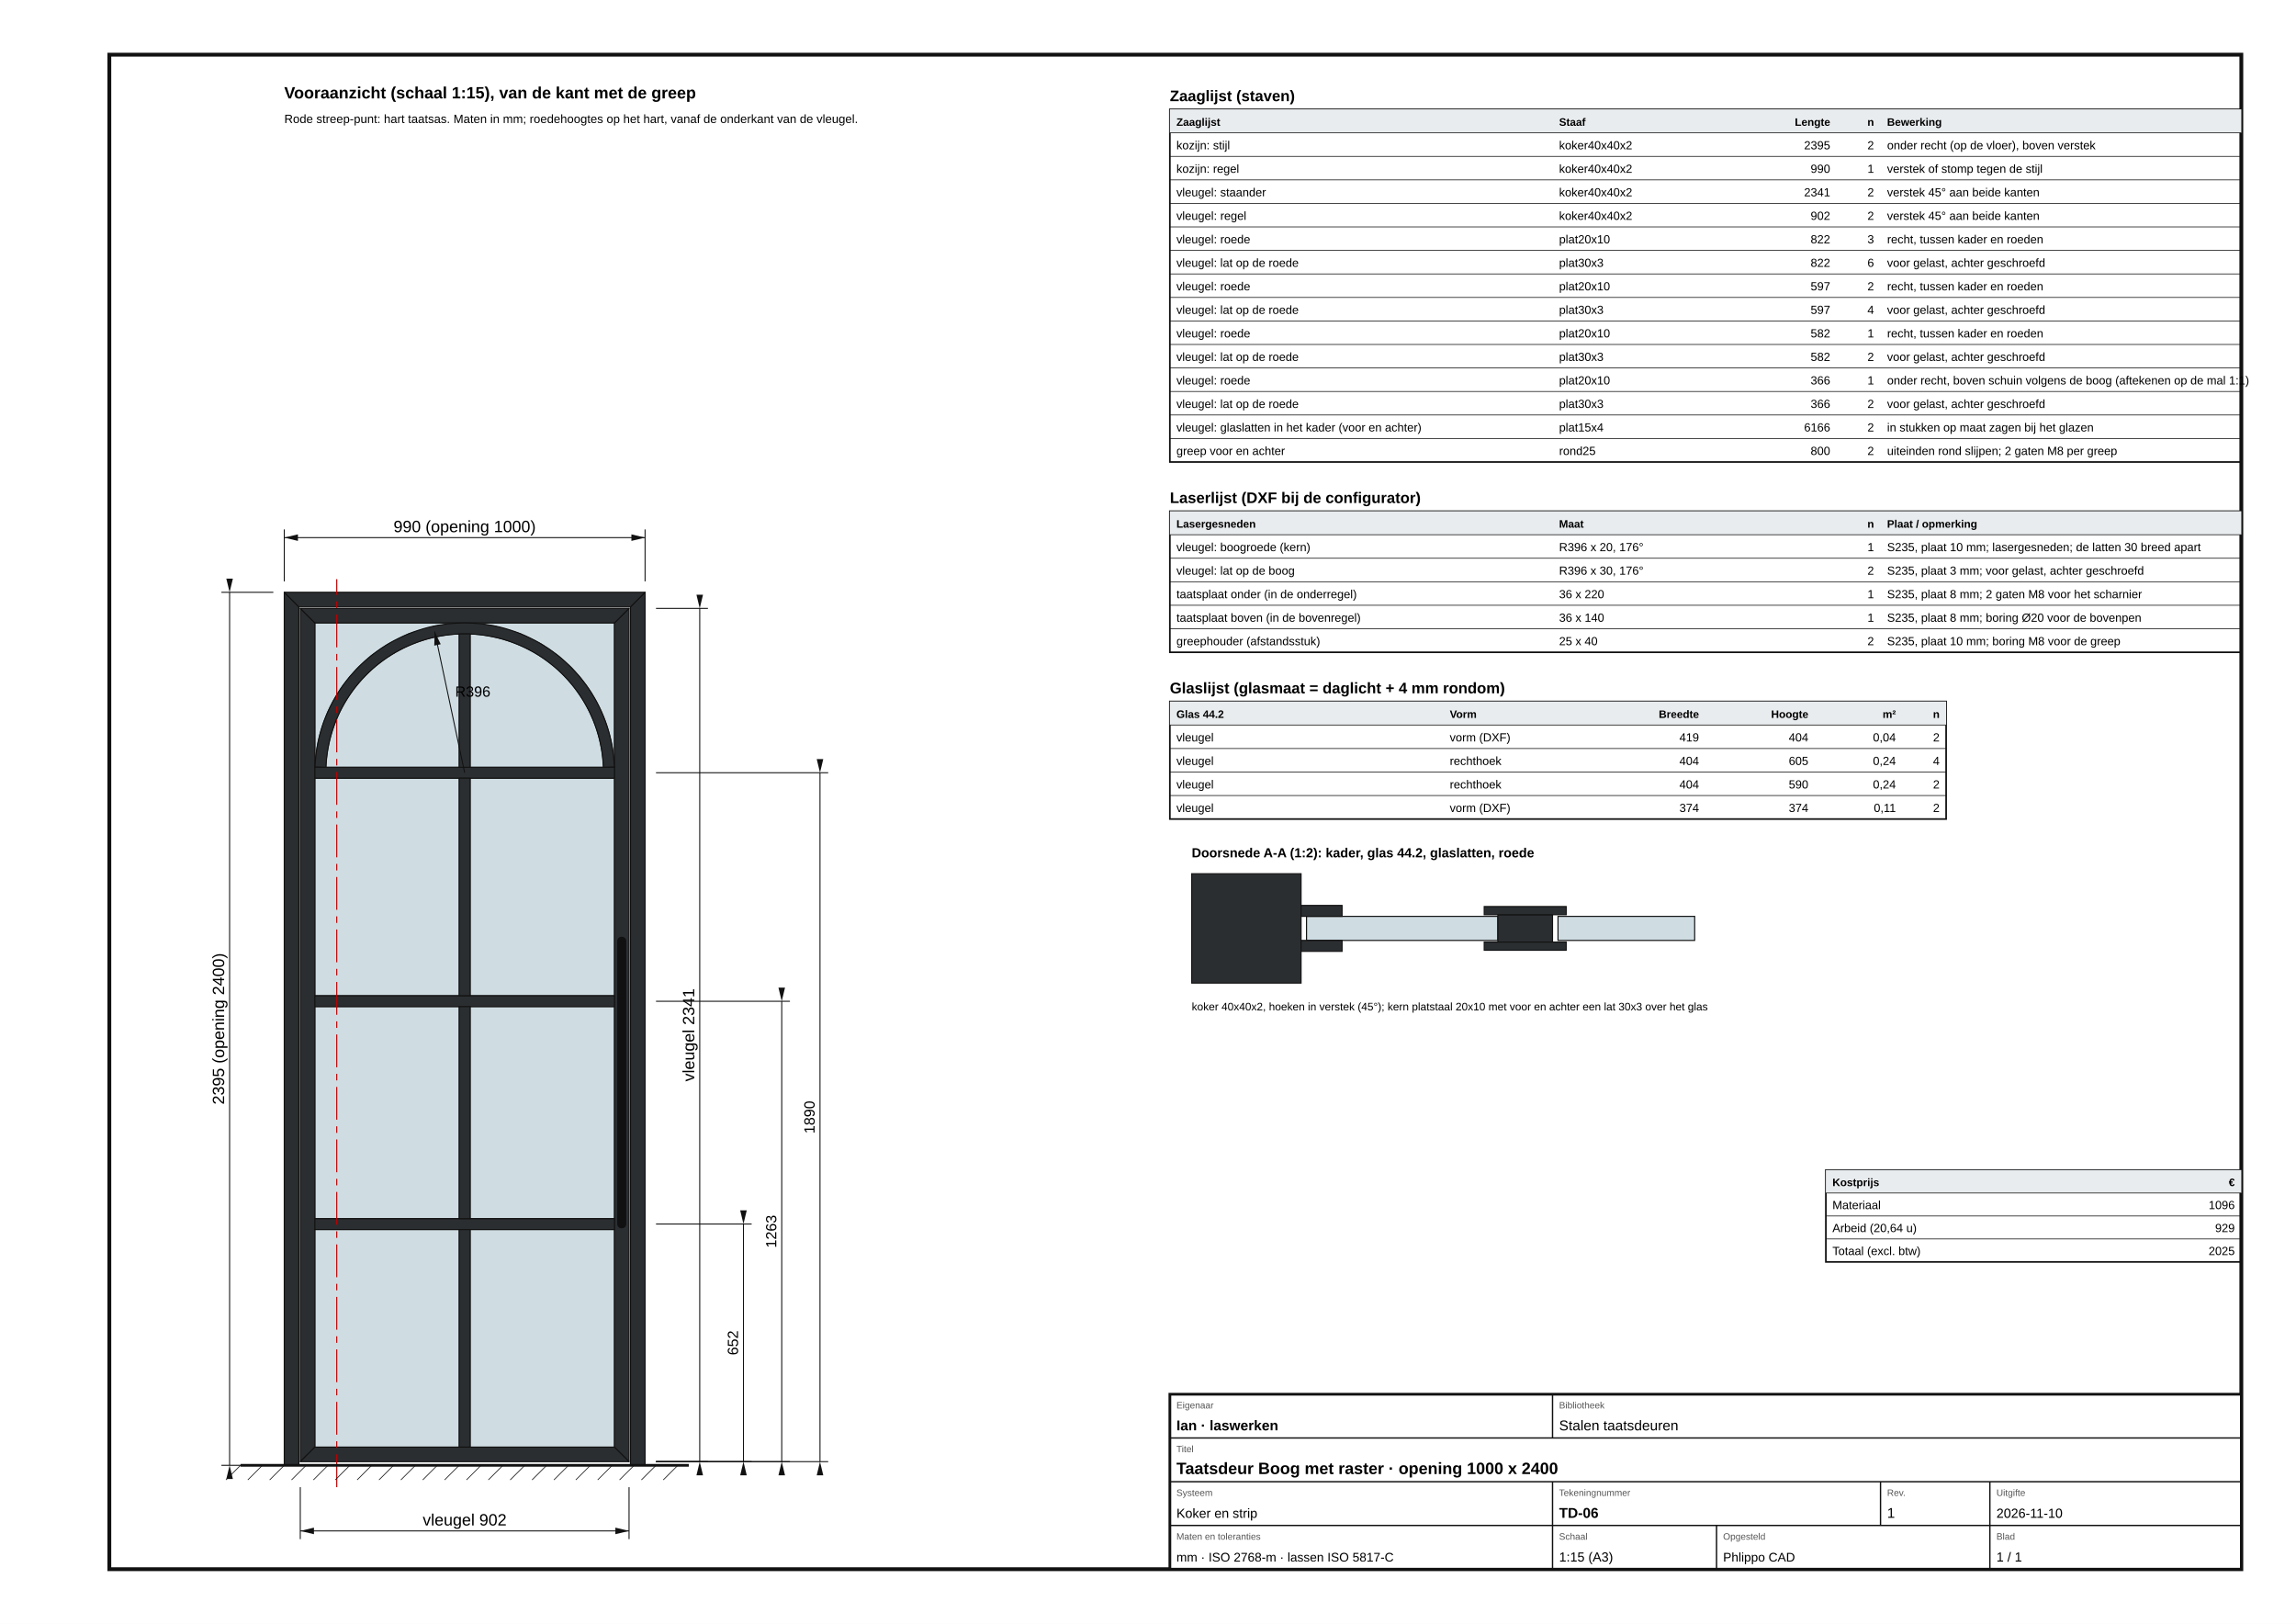
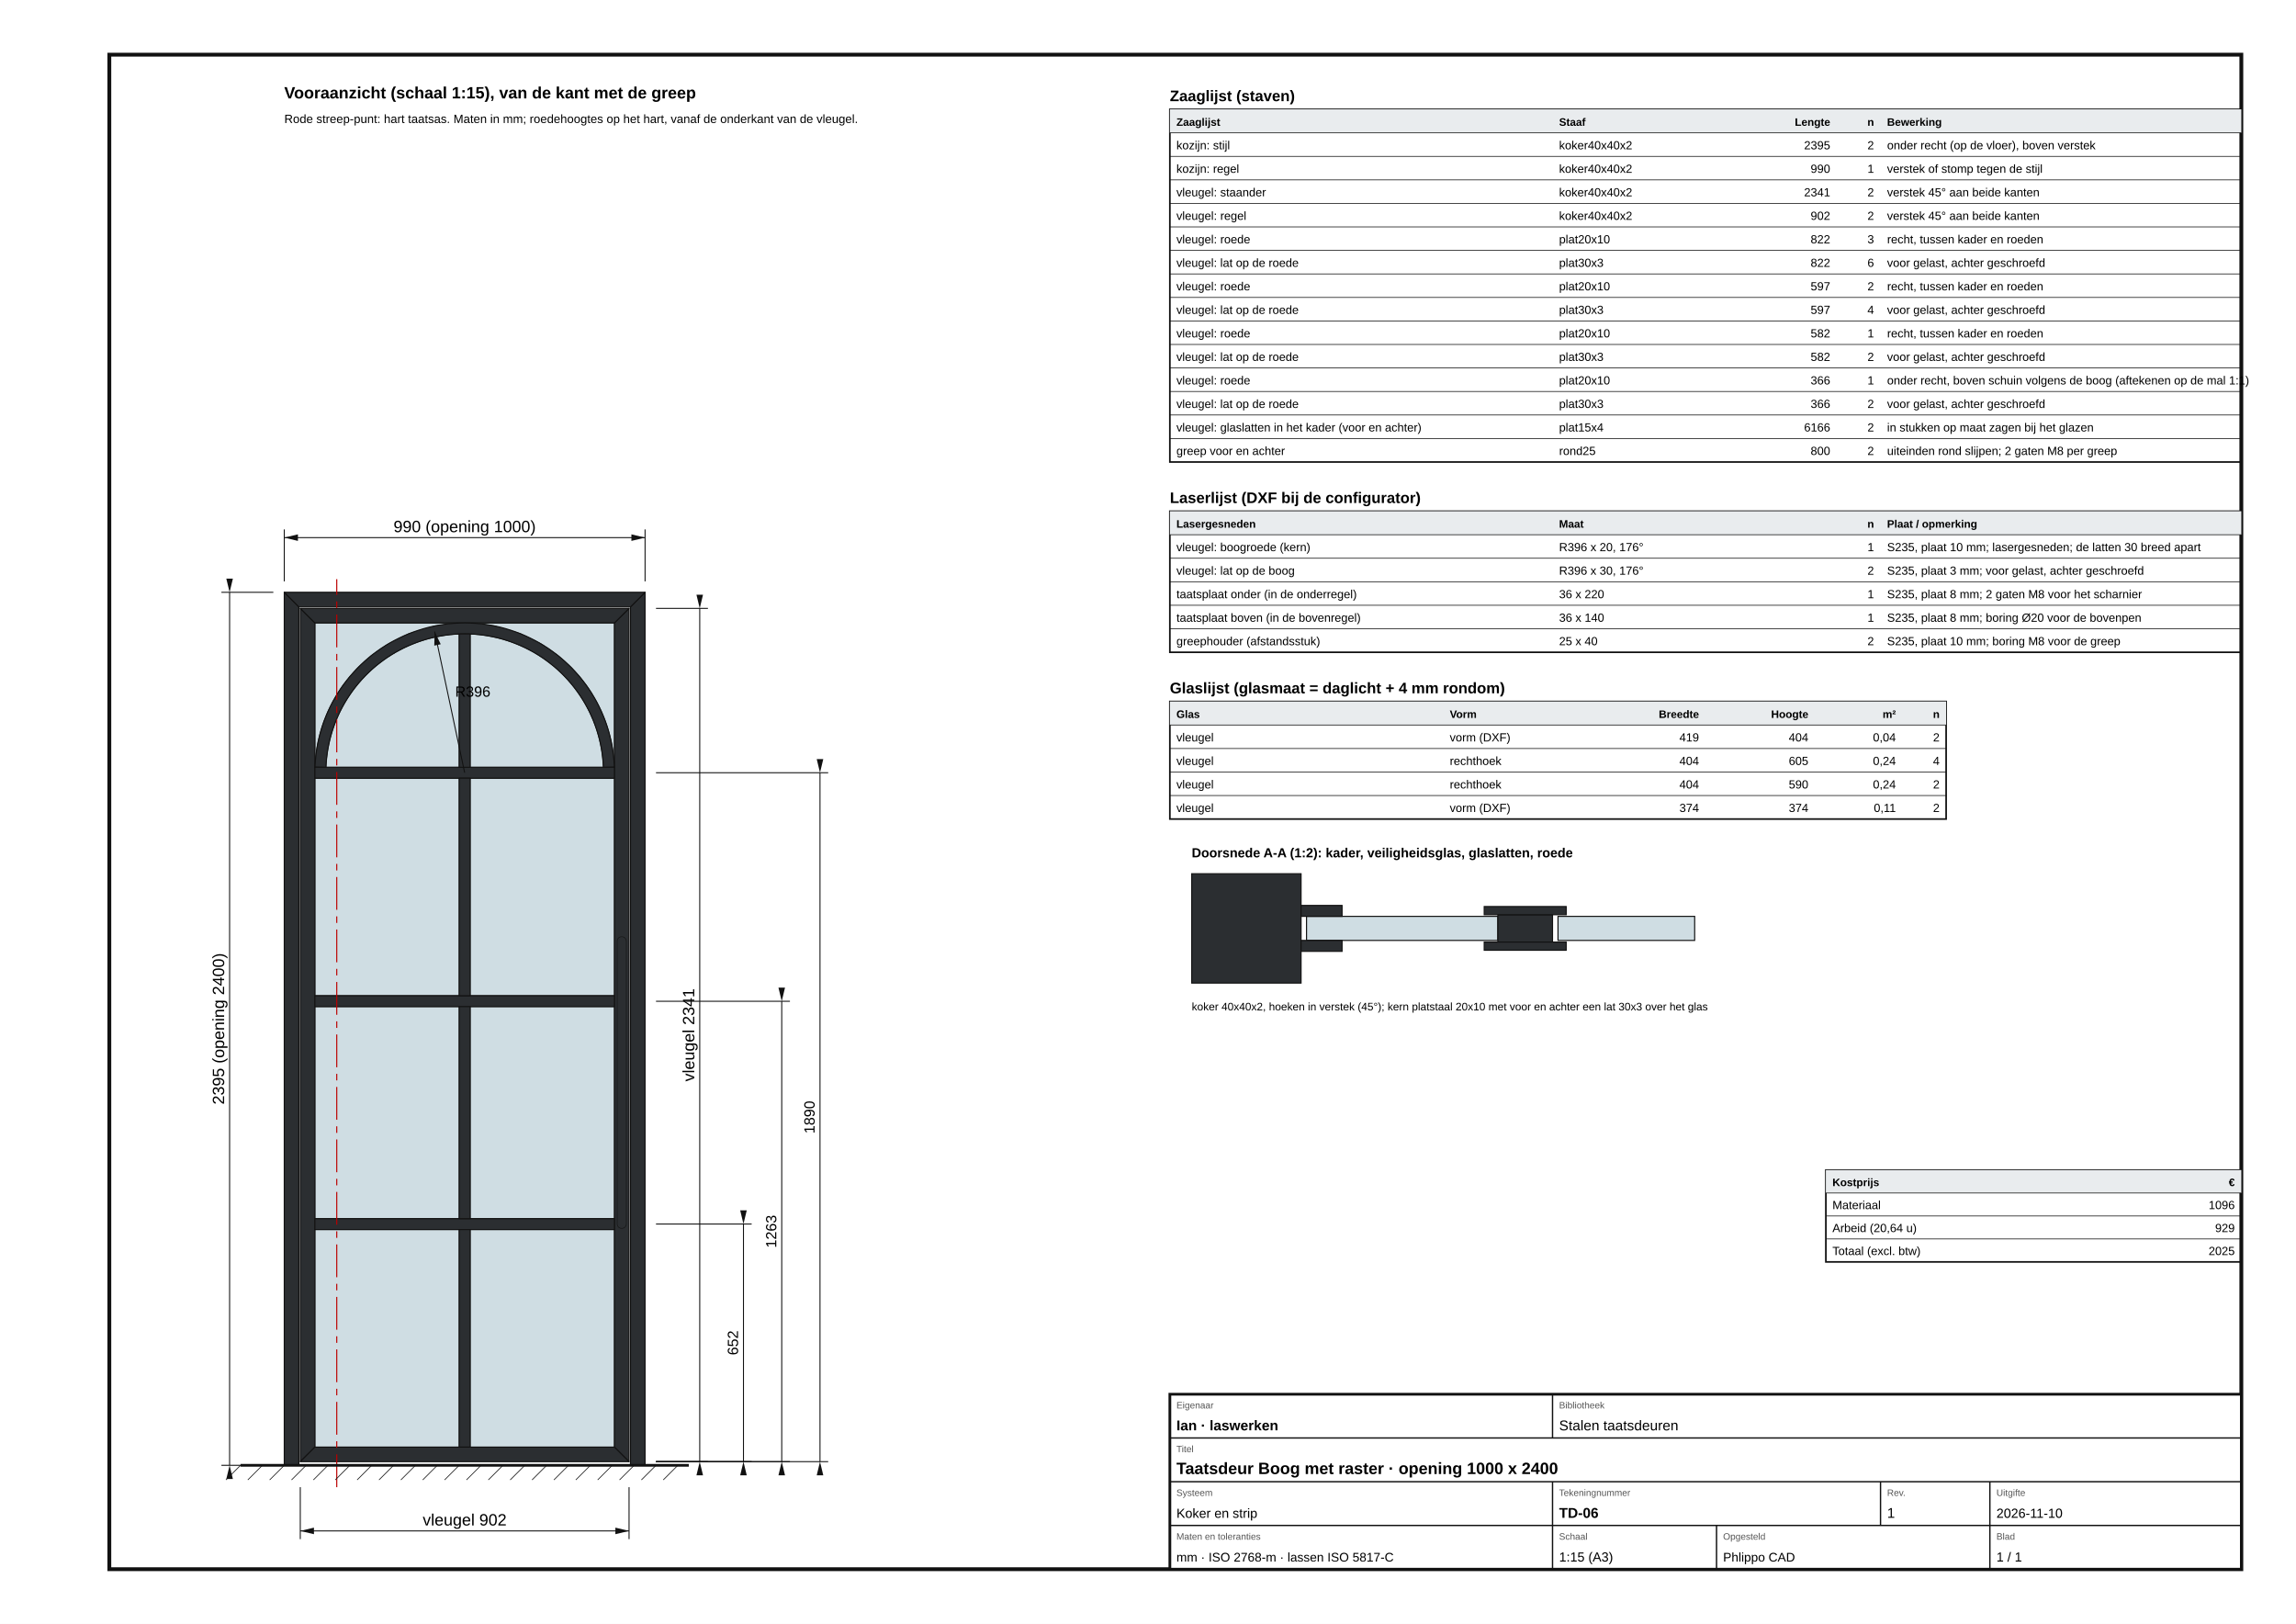
<svg xmlns="http://www.w3.org/2000/svg" viewBox="0 0 420 297" width="420mm" height="297mm" font-family="Arial, Helvetica, sans-serif">
  <rect width="420" height="297" fill="#fff" />
  <rect x="20" y="10" width="390" height="277" fill="none" stroke="#111" stroke-width="0.7" />
  <polygon points="57.6,140.33 57.62,140.33 57.89,137.35 57.91,137.23 57.93,137.1 57.95,136.97 57.97,136.83 58,136.68 58.03,136.52 58.06,136.34 58.09,136.16 58.13,135.96 58.18,135.74 58.23,135.51 58.28,135.26 58.35,134.99 58.42,134.69 58.5,134.36 58.6,134 58.71,133.6 58.85,133.16 59.01,132.67 59.2,132.12 59.43,131.5 59.71,130.79 60.06,130 60.49,129.08 61.05,128.03 61.76,126.81 62.7,125.41 63.95,123.79 65.63,121.96 67.88,119.94 70.9,117.84 74.82,115.89 79.63,114.47 85,113.93 57.6,113.93" fill="#cfdde3" stroke="#111" stroke-width="0.15" stroke-linejoin="round" />
  <polygon points="85,113.93 90.37,114.47 95.18,115.89 99.1,117.84 102.12,119.94 104.37,121.96 106.05,123.79 107.3,125.41 108.24,126.81 108.95,128.03 109.51,129.08 109.94,130 110.29,130.79 110.57,131.5 110.8,132.12 110.99,132.67 111.15,133.16 111.29,133.6 111.4,134 111.5,134.36 111.58,134.69 111.65,134.99 111.72,135.26 111.77,135.51 111.82,135.74 111.87,135.96 111.91,136.16 111.94,136.34 111.97,136.52 112,136.68 112.03,136.83 112.05,136.97 112.07,137.1 112.09,137.23 112.11,137.35 112.38,140.33 112.4,140.33 112.4,113.93" fill="#cfdde3" stroke="#111" stroke-width="0.15" stroke-linejoin="round" />
  <polygon points="57.6,264.67 84,264.67 84,224.89 57.6,224.89" fill="#cfdde3" stroke="#111" stroke-width="0.15" stroke-linejoin="round" />
  <polygon points="86,264.67 112.4,264.67 112.4,224.89 86,224.89" fill="#cfdde3" stroke="#111" stroke-width="0.15" stroke-linejoin="round" />
  <polygon points="57.6,222.89 84,222.89 84,184.11 57.6,184.11" fill="#cfdde3" stroke="#111" stroke-width="0.15" stroke-linejoin="round" />
  <polygon points="86,222.89 112.4,222.89 112.4,184.11 86,184.11" fill="#cfdde3" stroke="#111" stroke-width="0.15" stroke-linejoin="round" />
  <polygon points="57.6,182.11 84,182.11 84,142.33 57.6,142.33" fill="#cfdde3" stroke="#111" stroke-width="0.15" stroke-linejoin="round" />
  <polygon points="86,182.11 112.4,182.11 112.4,142.33 86,142.33" fill="#cfdde3" stroke="#111" stroke-width="0.15" stroke-linejoin="round" />
  <polygon points="84,140.33 84,115.96 83.67,115.97 83.01,116.01 82.34,116.07 81.68,116.15 81.03,116.25 80.37,116.36 79.72,116.49 79.07,116.64 78.43,116.8 77.79,116.98 77.15,117.18 76.52,117.39 75.9,117.62 75.28,117.87 74.67,118.13 74.07,118.41 73.47,118.7 72.88,119.01 72.3,119.34 71.73,119.68 71.17,120.03 70.61,120.4 70.07,120.78 69.54,121.18 69.02,121.59 68.5,122.02 68,122.46 67.52,122.91 67.04,123.37 66.58,123.85 66.12,124.34 65.69,124.84 65.26,125.35 64.85,125.87 64.45,126.4 64.07,126.95 63.7,127.5 63.34,128.06 63,128.63 62.68,129.21 62.37,129.8 62.07,130.4 61.8,131 61.53,131.61 61.29,132.23 61.06,132.85 60.84,133.48 60.65,134.12 60.47,134.76 60.3,135.4 60.16,136.05 60.03,136.7 59.91,137.36 59.82,138.02 59.74,138.68 59.68,139.34 59.63,140 59.62,140.33" fill="#cfdde3" stroke="#111" stroke-width="0.15" stroke-linejoin="round" />
  <polygon points="86,140.33 110.38,140.33 110.37,140 110.32,139.34 110.26,138.68 110.18,138.02 110.09,137.36 109.97,136.7 109.84,136.05 109.7,135.4 109.53,134.76 109.35,134.12 109.16,133.48 108.94,132.85 108.71,132.23 108.47,131.61 108.2,131 107.93,130.4 107.63,129.8 107.32,129.21 107,128.63 106.66,128.06 106.3,127.5 105.93,126.95 105.55,126.4 105.15,125.87 104.74,125.35 104.31,124.84 103.88,124.34 103.42,123.85 102.96,123.37 102.48,122.91 102,122.46 101.5,122.02 100.98,121.59 100.46,121.18 99.93,120.78 99.39,120.4 98.83,120.03 98.27,119.68 97.7,119.34 97.12,119.01 96.53,118.7 95.93,118.41 95.33,118.13 94.72,117.87 94.1,117.62 93.48,117.39 92.85,117.18 92.21,116.98 91.57,116.8 90.93,116.64 90.28,116.49 89.63,116.36 88.97,116.25 88.32,116.15 87.66,116.07 86.99,116.01 86.33,115.97 86,115.96" fill="#cfdde3" stroke="#111" stroke-width="0.15" stroke-linejoin="round" />
  <polygon points="52,268 52,108.33 54.67,111 54.67,268" fill="#2b2e31" stroke="#111" stroke-width="0.2" stroke-linejoin="round" />
  <polygon points="115.33,268 115.33,111 118,108.33 118,268" fill="#2b2e31" stroke="#111" stroke-width="0.2" stroke-linejoin="round" />
  <polygon points="52,108.33 118,108.33 115.33,111 54.67,111" fill="#2b2e31" stroke="#111" stroke-width="0.2" stroke-linejoin="round" />
  <polygon points="54.93,267.33 54.93,111.27 57.6,113.93 57.6,264.67" fill="#2b2e31" stroke="#111" stroke-width="0.2" stroke-linejoin="round" />
  <polygon points="112.4,264.67 112.4,113.93 115.07,111.27 115.07,267.33" fill="#2b2e31" stroke="#111" stroke-width="0.2" stroke-linejoin="round" />
  <polygon points="57.6,264.67 112.4,264.67 115.07,267.33 54.93,267.33" fill="#2b2e31" stroke="#111" stroke-width="0.2" stroke-linejoin="round" />
  <polygon points="54.93,111.27 115.07,111.27 112.4,113.93 57.6,113.93" fill="#2b2e31" stroke="#111" stroke-width="0.2" stroke-linejoin="round" />
  <polygon points="112.38,140.3 112.33,139.34 112.24,138.39 112.12,137.44 111.97,136.5 111.79,135.57 111.57,134.64 111.32,133.71 111.04,132.8 110.73,131.9 110.38,131.01 110.01,130.13 109.6,129.27 109.17,128.42 108.7,127.59 108.21,126.77 107.69,125.97 107.14,125.19 106.56,124.43 105.96,123.69 105.33,122.97 104.68,122.27 104,121.6 103.31,120.95 102.58,120.32 101.84,119.72 101.08,119.15 100.3,118.6 99.49,118.08 98.68,117.59 97.84,117.13 96.99,116.7 96.12,116.29 95.25,115.92 94.35,115.58 93.45,115.27 92.54,114.99 91.62,114.74 90.69,114.53 89.75,114.35 88.81,114.2 87.86,114.08 86.91,114 85.95,113.95 85,113.93 84.05,113.95 83.09,114 82.14,114.08 81.19,114.2 80.25,114.35 79.31,114.53 78.38,114.74 77.46,114.99 76.55,115.27 75.65,115.58 74.75,115.92 73.88,116.29 73.01,116.7 72.16,117.13 71.32,117.59 70.51,118.08 69.7,118.6 68.92,119.15 68.16,119.72 67.42,120.32 66.69,120.95 66,121.6 65.32,122.27 64.67,122.97 64.04,123.69 63.44,124.43 62.86,125.19 62.31,125.97 61.79,126.77 61.3,127.59 60.83,128.42 60.4,129.27 59.99,130.13 59.62,131.01 59.27,131.9 58.96,132.8 58.68,133.71 58.43,134.64 58.21,135.57 58.03,136.5 57.88,137.44 57.76,138.39 57.67,139.34 57.62,140.3 59.62,140.37 59.67,139.49 59.75,138.61 59.86,137.73 60,136.85 60.17,135.99 60.37,135.13 60.6,134.27 60.86,133.43 61.15,132.59 61.47,131.76 61.82,130.95 62.19,130.15 62.6,129.36 63.03,128.59 63.49,127.83 63.97,127.09 64.48,126.37 65.01,125.66 65.57,124.97 66.15,124.31 66.76,123.66 67.38,123.04 68.03,122.43 68.7,121.85 69.39,121.3 70.1,120.77 70.82,120.26 71.56,119.78 72.32,119.32 73.1,118.9 73.89,118.49 74.69,118.12 75.5,117.78 76.33,117.46 77.17,117.17 78.01,116.91 78.87,116.68 79.73,116.49 80.6,116.32 81.47,116.18 82.35,116.07 83.23,115.99 84.12,115.95 85,115.93 85.88,115.95 86.77,115.99 87.65,116.07 88.53,116.18 89.4,116.32 90.27,116.49 91.13,116.68 91.99,116.91 92.83,117.17 93.67,117.46 94.5,117.78 95.31,118.12 96.11,118.49 96.9,118.9 97.68,119.32 98.44,119.78 99.18,120.26 99.9,120.77 100.61,121.3 101.3,121.85 101.97,122.43 102.62,123.04 103.24,123.66 103.85,124.31 104.43,124.97 104.99,125.66 105.52,126.37 106.03,127.09 106.51,127.83 106.97,128.59 107.4,129.36 107.81,130.15 108.18,130.95 108.53,131.76 108.85,132.59 109.14,133.43 109.4,134.27 109.63,135.13 109.83,135.99 110,136.85 110.14,137.73 110.25,138.61 110.33,139.49 110.38,140.37" fill="#2b2e31" stroke="#111" stroke-width="0.2" stroke-linejoin="round" />
  <polygon points="57.6,140.33 112.4,140.33 112.4,142.33 57.6,142.33" fill="#2b2e31" stroke="#111" stroke-width="0.2" stroke-linejoin="round" />
  <polygon points="57.6,222.89 112.4,222.89 112.4,224.89 57.6,224.89" fill="#2b2e31" stroke="#111" stroke-width="0.2" stroke-linejoin="round" />
  <polygon points="57.6,182.11 112.4,182.11 112.4,184.11 57.6,184.11" fill="#2b2e31" stroke="#111" stroke-width="0.2" stroke-linejoin="round" />
  <polygon points="84,264.67 84,224.89 86,224.89 86,264.67" fill="#2b2e31" stroke="#111" stroke-width="0.2" stroke-linejoin="round" />
  <polygon points="84,222.89 84,184.11 86,184.11 86,222.89" fill="#2b2e31" stroke="#111" stroke-width="0.2" stroke-linejoin="round" />
  <polygon points="84,182.11 84,142.33 86,142.33 86,182.11" fill="#2b2e31" stroke="#111" stroke-width="0.2" stroke-linejoin="round" />
  <polygon points="84,140.33 84,115.95 86,115.95 86,140.33" fill="#2b2e31" stroke="#111" stroke-width="0.2" stroke-linejoin="round" />
  <line x1="61.6" y1="272" x2="61.6" y2="105.93" stroke="#b00" stroke-width="0.2" stroke-dasharray="6 1.2 1.2 1.2" />
-   <rect x="112.9" y="171.33" width="1.67" height="53.33" rx="0.8" fill="#111" stroke="none" />
+   <rect x="112.9" y="171.33" width="1.67" height="53.33" rx="0.8" fill="#2b2e31" stroke="#111" stroke-width="0.1" />
  <line x1="44" y1="268" x2="126" y2="268" stroke="#111" stroke-width="0.5" />
  <line x1="44" y1="268" x2="41.33" y2="270.67" stroke="#111" stroke-width="0.13" />
  <line x1="48" y1="268" x2="45.33" y2="270.67" stroke="#111" stroke-width="0.13" />
  <line x1="52" y1="268" x2="49.33" y2="270.67" stroke="#111" stroke-width="0.13" />
  <line x1="56" y1="268" x2="53.33" y2="270.67" stroke="#111" stroke-width="0.13" />
  <line x1="60" y1="268" x2="57.33" y2="270.67" stroke="#111" stroke-width="0.13" />
  <line x1="64" y1="268" x2="61.33" y2="270.67" stroke="#111" stroke-width="0.13" />
  <line x1="68" y1="268" x2="65.33" y2="270.67" stroke="#111" stroke-width="0.13" />
  <line x1="72" y1="268" x2="69.33" y2="270.67" stroke="#111" stroke-width="0.13" />
  <line x1="76" y1="268" x2="73.33" y2="270.67" stroke="#111" stroke-width="0.13" />
  <line x1="80" y1="268" x2="77.33" y2="270.67" stroke="#111" stroke-width="0.13" />
  <line x1="84" y1="268" x2="81.33" y2="270.67" stroke="#111" stroke-width="0.13" />
  <line x1="88" y1="268" x2="85.33" y2="270.67" stroke="#111" stroke-width="0.13" />
  <line x1="92" y1="268" x2="89.33" y2="270.67" stroke="#111" stroke-width="0.13" />
  <line x1="96" y1="268" x2="93.33" y2="270.67" stroke="#111" stroke-width="0.13" />
  <line x1="100" y1="268" x2="97.33" y2="270.67" stroke="#111" stroke-width="0.13" />
  <line x1="104" y1="268" x2="101.33" y2="270.67" stroke="#111" stroke-width="0.13" />
  <line x1="108" y1="268" x2="105.33" y2="270.67" stroke="#111" stroke-width="0.13" />
  <line x1="112" y1="268" x2="109.33" y2="270.67" stroke="#111" stroke-width="0.13" />
  <line x1="116" y1="268" x2="113.33" y2="270.67" stroke="#111" stroke-width="0.13" />
  <line x1="120" y1="268" x2="117.33" y2="270.67" stroke="#111" stroke-width="0.13" />
  <line x1="124" y1="268" x2="121.33" y2="270.67" stroke="#111" stroke-width="0.13" />
  <line x1="52" y1="106.33" x2="52" y2="96.83" stroke="#111" stroke-width="0.18" />
  <line x1="118" y1="106.33" x2="118" y2="96.83" stroke="#111" stroke-width="0.18" />
  <line x1="52" y1="98.33" x2="118" y2="98.33" stroke="#111" stroke-width="0.18" />
  <polygon points="52,98.33 54.5,98.93 54.5,97.73" fill="#111" />
  <polygon points="118,98.33 115.5,97.73 115.5,98.93" fill="#111" />
  <text x="85" y="97.33" font-size="3" text-anchor="middle">990 (opening 1000)</text>
  <line x1="50" y1="268" x2="40.5" y2="268" stroke="#111" stroke-width="0.18" />
  <line x1="50" y1="108.33" x2="40.5" y2="108.33" stroke="#111" stroke-width="0.18" />
  <line x1="42" y1="268" x2="42" y2="108.33" stroke="#111" stroke-width="0.18" />
  <polygon points="42,268 41.4,270.5 42.6,270.5" fill="#111" />
  <polygon points="42,108.33 42.6,105.83 41.4,105.83" fill="#111" />
  <text x="41" y="188.17" font-size="3" text-anchor="middle" transform="rotate(-90 41 188.17)">2395 (opening 2400)</text>
  <line x1="54.93" y1="272" x2="54.93" y2="281.5" stroke="#111" stroke-width="0.18" />
  <line x1="115.07" y1="272" x2="115.07" y2="281.5" stroke="#111" stroke-width="0.18" />
  <line x1="54.93" y1="280" x2="115.07" y2="280" stroke="#111" stroke-width="0.18" />
  <polygon points="54.93,280 57.43,280.6 57.43,279.4" fill="#111" />
  <polygon points="115.07,280 112.57,279.4 112.57,280.6" fill="#111" />
  <text x="85" y="279" font-size="3" text-anchor="middle">vleugel 902</text>
  <line x1="120" y1="267.33" x2="129.5" y2="267.33" stroke="#111" stroke-width="0.18" />
  <line x1="120" y1="111.27" x2="129.5" y2="111.27" stroke="#111" stroke-width="0.18" />
  <line x1="128" y1="267.33" x2="128" y2="111.27" stroke="#111" stroke-width="0.18" />
  <polygon points="128,267.33 127.4,269.83 128.6,269.83" fill="#111" />
  <polygon points="128,111.27 128.6,108.77 127.4,108.77" fill="#111" />
  <text x="127" y="189.3" font-size="3" text-anchor="middle" transform="rotate(-90 127 189.3)">vleugel 2341</text>
  <line x1="120" y1="267.33" x2="137.5" y2="267.33" stroke="#111" stroke-width="0.18" />
  <line x1="120" y1="223.87" x2="137.5" y2="223.87" stroke="#111" stroke-width="0.18" />
  <line x1="136" y1="267.33" x2="136" y2="223.87" stroke="#111" stroke-width="0.18" />
  <polygon points="136,267.33 135.4,269.83 136.6,269.83" fill="#111" />
  <polygon points="136,223.87 136.6,221.37 135.4,221.37" fill="#111" />
  <text x="135" y="245.6" font-size="2.7" text-anchor="middle" transform="rotate(-90 135 245.6)">652</text>
  <line x1="120" y1="267.33" x2="144.5" y2="267.33" stroke="#111" stroke-width="0.18" />
  <line x1="120" y1="183.13" x2="144.5" y2="183.13" stroke="#111" stroke-width="0.18" />
  <line x1="143" y1="267.33" x2="143" y2="183.13" stroke="#111" stroke-width="0.18" />
  <polygon points="143,267.33 142.4,269.83 143.6,269.83" fill="#111" />
  <polygon points="143,183.13 143.6,180.63 142.4,180.63" fill="#111" />
  <text x="142" y="225.23" font-size="2.7" text-anchor="middle" transform="rotate(-90 142 225.23)">1263</text>
  <line x1="120" y1="267.33" x2="151.5" y2="267.33" stroke="#111" stroke-width="0.18" />
  <line x1="120" y1="141.33" x2="151.5" y2="141.33" stroke="#111" stroke-width="0.18" />
  <line x1="150" y1="267.33" x2="150" y2="141.33" stroke="#111" stroke-width="0.18" />
  <polygon points="150,267.33 149.4,269.83 150.6,269.83" fill="#111" />
  <polygon points="150,141.33 150.6,138.83 149.4,138.83" fill="#111" />
  <text x="149" y="204.33" font-size="2.7" text-anchor="middle" transform="rotate(-90 149 204.33)">1890</text>
  <line x1="85" y1="141.33" x2="79.51" y2="115.51" stroke="#111" stroke-width="0.18" />
  <polygon points="79.51,115.51 79.44,118.08 80.62,117.83" fill="#111" />
  <text x="83.26" y="127.42" font-size="2.7">R396</text>
  <text x="52" y="18" font-size="3" font-weight="700">Vooraanzicht (schaal 1:15), van de kant met de greep</text>
  <text x="52" y="22.5" font-size="2.2">Rode streep-punt: hart taatsas. Maten in mm; roedehoogtes op het hart, vanaf de onderkant van de vleugel.</text>
  <text x="214" y="18.5" font-size="2.8" font-weight="700">Zaaglijst (staven)</text>
  <rect x="214" y="20" width="196" height="64.5" fill="none" stroke="#111" stroke-width="0.3" />
  <rect x="214" y="20" width="196" height="4.3" fill="#e9ecee" stroke="none" />
  <text x="215.2" y="23.01" font-size="1.978" font-weight="700">Zaaglijst</text>
  <text x="285.2" y="23.01" font-size="1.978" font-weight="700">Staaf</text>
  <text x="334.8" y="23.01" font-size="1.978" text-anchor="end" font-weight="700">Lengte</text>
  <text x="342.8" y="23.01" font-size="1.978" text-anchor="end" font-weight="700">n</text>
  <text x="345.2" y="23.01" font-size="1.978" font-weight="700">Bewerking</text>
  <line x1="214" y1="24.3" x2="410" y2="24.3" stroke="#111" stroke-width="0.13" />
  <text x="215.2" y="27.31" font-size="2.15">kozijn: stijl</text>
  <text x="285.2" y="27.31" font-size="2.15">koker40x40x2</text>
  <text x="334.8" y="27.31" font-size="2.15" text-anchor="end">2395</text>
  <text x="342.8" y="27.31" font-size="2.15" text-anchor="end">2</text>
  <text x="345.2" y="27.31" font-size="2.15">onder recht (op de vloer), boven verstek</text>
  <line x1="214" y1="28.6" x2="410" y2="28.6" stroke="#111" stroke-width="0.13" />
  <text x="215.2" y="31.61" font-size="2.15">kozijn: regel</text>
  <text x="285.2" y="31.61" font-size="2.15">koker40x40x2</text>
  <text x="334.8" y="31.61" font-size="2.15" text-anchor="end">990</text>
  <text x="342.8" y="31.61" font-size="2.15" text-anchor="end">1</text>
  <text x="345.2" y="31.61" font-size="2.15">verstek of stomp tegen de stijl</text>
  <line x1="214" y1="32.9" x2="410" y2="32.9" stroke="#111" stroke-width="0.13" />
  <text x="215.2" y="35.91" font-size="2.15">vleugel: staander</text>
  <text x="285.2" y="35.91" font-size="2.15">koker40x40x2</text>
  <text x="334.8" y="35.91" font-size="2.15" text-anchor="end">2341</text>
  <text x="342.8" y="35.91" font-size="2.15" text-anchor="end">2</text>
  <text x="345.2" y="35.91" font-size="2.15">verstek 45° aan beide kanten</text>
  <line x1="214" y1="37.2" x2="410" y2="37.2" stroke="#111" stroke-width="0.13" />
  <text x="215.2" y="40.21" font-size="2.15">vleugel: regel</text>
  <text x="285.2" y="40.21" font-size="2.15">koker40x40x2</text>
  <text x="334.8" y="40.21" font-size="2.15" text-anchor="end">902</text>
  <text x="342.8" y="40.21" font-size="2.15" text-anchor="end">2</text>
  <text x="345.2" y="40.21" font-size="2.15">verstek 45° aan beide kanten</text>
  <line x1="214" y1="41.5" x2="410" y2="41.5" stroke="#111" stroke-width="0.13" />
  <text x="215.2" y="44.51" font-size="2.15">vleugel: roede</text>
  <text x="285.2" y="44.51" font-size="2.15">plat20x10</text>
  <text x="334.8" y="44.51" font-size="2.15" text-anchor="end">822</text>
  <text x="342.8" y="44.51" font-size="2.15" text-anchor="end">3</text>
  <text x="345.2" y="44.51" font-size="2.15">recht, tussen kader en roeden</text>
  <line x1="214" y1="45.8" x2="410" y2="45.8" stroke="#111" stroke-width="0.13" />
  <text x="215.2" y="48.81" font-size="2.15">vleugel: lat op de roede</text>
  <text x="285.2" y="48.81" font-size="2.15">plat30x3</text>
  <text x="334.8" y="48.81" font-size="2.15" text-anchor="end">822</text>
  <text x="342.8" y="48.81" font-size="2.15" text-anchor="end">6</text>
  <text x="345.2" y="48.81" font-size="2.15">voor gelast, achter geschroefd</text>
  <line x1="214" y1="50.1" x2="410" y2="50.1" stroke="#111" stroke-width="0.13" />
  <text x="215.2" y="53.11" font-size="2.15">vleugel: roede</text>
  <text x="285.2" y="53.11" font-size="2.15">plat20x10</text>
  <text x="334.8" y="53.11" font-size="2.15" text-anchor="end">597</text>
  <text x="342.8" y="53.11" font-size="2.15" text-anchor="end">2</text>
  <text x="345.2" y="53.11" font-size="2.15">recht, tussen kader en roeden</text>
  <line x1="214" y1="54.4" x2="410" y2="54.4" stroke="#111" stroke-width="0.13" />
  <text x="215.2" y="57.41" font-size="2.15">vleugel: lat op de roede</text>
  <text x="285.2" y="57.41" font-size="2.15">plat30x3</text>
  <text x="334.8" y="57.41" font-size="2.15" text-anchor="end">597</text>
  <text x="342.8" y="57.41" font-size="2.15" text-anchor="end">4</text>
  <text x="345.2" y="57.41" font-size="2.15">voor gelast, achter geschroefd</text>
  <line x1="214" y1="58.7" x2="410" y2="58.7" stroke="#111" stroke-width="0.13" />
  <text x="215.2" y="61.71" font-size="2.15">vleugel: roede</text>
  <text x="285.2" y="61.71" font-size="2.15">plat20x10</text>
  <text x="334.8" y="61.71" font-size="2.15" text-anchor="end">582</text>
  <text x="342.8" y="61.71" font-size="2.15" text-anchor="end">1</text>
  <text x="345.2" y="61.71" font-size="2.15">recht, tussen kader en roeden</text>
  <line x1="214" y1="63" x2="410" y2="63" stroke="#111" stroke-width="0.13" />
  <text x="215.2" y="66.01" font-size="2.15">vleugel: lat op de roede</text>
  <text x="285.2" y="66.01" font-size="2.15">plat30x3</text>
  <text x="334.8" y="66.01" font-size="2.15" text-anchor="end">582</text>
  <text x="342.8" y="66.01" font-size="2.15" text-anchor="end">2</text>
  <text x="345.2" y="66.01" font-size="2.15">voor gelast, achter geschroefd</text>
  <line x1="214" y1="67.3" x2="410" y2="67.3" stroke="#111" stroke-width="0.13" />
  <text x="215.2" y="70.31" font-size="2.15">vleugel: roede</text>
  <text x="285.2" y="70.31" font-size="2.15">plat20x10</text>
  <text x="334.8" y="70.31" font-size="2.15" text-anchor="end">366</text>
  <text x="342.8" y="70.31" font-size="2.15" text-anchor="end">1</text>
  <text x="345.2" y="70.31" font-size="2.15">onder recht, boven schuin volgens de boog (aftekenen op de mal 1:1)</text>
  <line x1="214" y1="71.6" x2="410" y2="71.6" stroke="#111" stroke-width="0.13" />
  <text x="215.2" y="74.61" font-size="2.15">vleugel: lat op de roede</text>
  <text x="285.2" y="74.61" font-size="2.15">plat30x3</text>
  <text x="334.8" y="74.61" font-size="2.15" text-anchor="end">366</text>
  <text x="342.8" y="74.61" font-size="2.15" text-anchor="end">2</text>
  <text x="345.2" y="74.61" font-size="2.15">voor gelast, achter geschroefd</text>
  <line x1="214" y1="75.9" x2="410" y2="75.9" stroke="#111" stroke-width="0.13" />
  <text x="215.2" y="78.91" font-size="2.15">vleugel: glaslatten in het kader (voor en achter)</text>
  <text x="285.2" y="78.91" font-size="2.15">plat15x4</text>
  <text x="334.8" y="78.91" font-size="2.15" text-anchor="end">6166</text>
  <text x="342.8" y="78.91" font-size="2.15" text-anchor="end">2</text>
  <text x="345.2" y="78.91" font-size="2.15">in stukken op maat zagen bij het glazen</text>
  <line x1="214" y1="80.2" x2="410" y2="80.2" stroke="#111" stroke-width="0.13" />
  <text x="215.2" y="83.21" font-size="2.15">greep voor en achter</text>
  <text x="285.2" y="83.21" font-size="2.15">rond25</text>
  <text x="334.8" y="83.21" font-size="2.15" text-anchor="end">800</text>
  <text x="342.8" y="83.21" font-size="2.15" text-anchor="end">2</text>
  <text x="345.2" y="83.21" font-size="2.15">uiteinden rond slijpen; 2 gaten M8 per greep</text>
  <text x="214" y="92" font-size="2.8" font-weight="700">Laserlijst (DXF bij de configurator)</text>
  <rect x="214" y="93.5" width="196" height="25.8" fill="none" stroke="#111" stroke-width="0.3" />
  <rect x="214" y="93.5" width="196" height="4.3" fill="#e9ecee" stroke="none" />
  <text x="215.2" y="96.51" font-size="1.978" font-weight="700">Lasergesneden</text>
  <text x="285.2" y="96.51" font-size="1.978" font-weight="700">Maat</text>
  <text x="342.8" y="96.51" font-size="1.978" text-anchor="end" font-weight="700">n</text>
  <text x="345.2" y="96.51" font-size="1.978" font-weight="700">Plaat / opmerking</text>
  <line x1="214" y1="97.8" x2="410" y2="97.8" stroke="#111" stroke-width="0.13" />
  <text x="215.2" y="100.81" font-size="2.15">vleugel: boogroede (kern)</text>
  <text x="285.2" y="100.81" font-size="2.15">R396 x 20, 176°</text>
  <text x="342.8" y="100.81" font-size="2.15" text-anchor="end">1</text>
  <text x="345.2" y="100.81" font-size="2.15">S235, plaat 10 mm; lasergesneden; de latten 30 breed apart</text>
  <line x1="214" y1="102.1" x2="410" y2="102.1" stroke="#111" stroke-width="0.13" />
  <text x="215.2" y="105.11" font-size="2.15">vleugel: lat op de boog</text>
  <text x="285.2" y="105.11" font-size="2.15">R396 x 30, 176°</text>
  <text x="342.8" y="105.11" font-size="2.15" text-anchor="end">2</text>
  <text x="345.2" y="105.11" font-size="2.15">S235, plaat 3 mm; voor gelast, achter geschroefd</text>
  <line x1="214" y1="106.4" x2="410" y2="106.4" stroke="#111" stroke-width="0.13" />
  <text x="215.2" y="109.41" font-size="2.15">taatsplaat onder (in de onderregel)</text>
  <text x="285.2" y="109.41" font-size="2.15">36 x 220</text>
  <text x="342.8" y="109.41" font-size="2.15" text-anchor="end">1</text>
  <text x="345.2" y="109.41" font-size="2.15">S235, plaat 8 mm; 2 gaten M8 voor het scharnier</text>
  <line x1="214" y1="110.7" x2="410" y2="110.7" stroke="#111" stroke-width="0.13" />
  <text x="215.2" y="113.71" font-size="2.15">taatsplaat boven (in de bovenregel)</text>
  <text x="285.2" y="113.71" font-size="2.15">36 x 140</text>
  <text x="342.8" y="113.71" font-size="2.15" text-anchor="end">1</text>
  <text x="345.2" y="113.71" font-size="2.15">S235, plaat 8 mm; boring Ø20 voor de bovenpen</text>
  <line x1="214" y1="115" x2="410" y2="115" stroke="#111" stroke-width="0.13" />
  <text x="215.2" y="118.01" font-size="2.15">greephouder (afstandsstuk)</text>
  <text x="285.2" y="118.01" font-size="2.15">25 x 40</text>
  <text x="342.8" y="118.01" font-size="2.15" text-anchor="end">2</text>
  <text x="345.2" y="118.01" font-size="2.15">S235, plaat 10 mm; boring M8 voor de greep</text>
  <text x="214" y="126.8" font-size="2.8" font-weight="700">Glaslijst (glasmaat = daglicht + 4 mm rondom)</text>
  <rect x="214" y="128.3" width="142" height="21.5" fill="none" stroke="#111" stroke-width="0.3" />
  <rect x="214" y="128.3" width="142" height="4.3" fill="#e9ecee" stroke="none" />
-   <text x="215.2" y="131.31" font-size="1.978" font-weight="700">Glas 44.2</text>
+   <text x="215.2" y="131.31" font-size="1.978" font-weight="700">Glas</text>
  <text x="265.2" y="131.31" font-size="1.978" font-weight="700">Vorm</text>
  <text x="310.8" y="131.31" font-size="1.978" text-anchor="end" font-weight="700">Breedte</text>
  <text x="330.8" y="131.31" font-size="1.978" text-anchor="end" font-weight="700">Hoogte</text>
  <text x="346.8" y="131.31" font-size="1.978" text-anchor="end" font-weight="700">m²</text>
  <text x="354.8" y="131.31" font-size="1.978" text-anchor="end" font-weight="700">n</text>
  <line x1="214" y1="132.6" x2="356" y2="132.6" stroke="#111" stroke-width="0.13" />
  <text x="215.2" y="135.61" font-size="2.15">vleugel</text>
  <text x="265.2" y="135.61" font-size="2.15">vorm (DXF)</text>
  <text x="310.8" y="135.61" font-size="2.15" text-anchor="end">419</text>
  <text x="330.8" y="135.61" font-size="2.15" text-anchor="end">404</text>
  <text x="346.8" y="135.61" font-size="2.15" text-anchor="end">0,04</text>
  <text x="354.8" y="135.61" font-size="2.15" text-anchor="end">2</text>
  <line x1="214" y1="136.9" x2="356" y2="136.9" stroke="#111" stroke-width="0.13" />
  <text x="215.2" y="139.91" font-size="2.15">vleugel</text>
  <text x="265.2" y="139.91" font-size="2.15">rechthoek</text>
  <text x="310.8" y="139.91" font-size="2.15" text-anchor="end">404</text>
  <text x="330.8" y="139.91" font-size="2.15" text-anchor="end">605</text>
  <text x="346.8" y="139.91" font-size="2.15" text-anchor="end">0,24</text>
  <text x="354.8" y="139.91" font-size="2.15" text-anchor="end">4</text>
  <line x1="214" y1="141.2" x2="356" y2="141.2" stroke="#111" stroke-width="0.13" />
  <text x="215.2" y="144.21" font-size="2.15">vleugel</text>
  <text x="265.2" y="144.21" font-size="2.15">rechthoek</text>
  <text x="310.8" y="144.21" font-size="2.15" text-anchor="end">404</text>
  <text x="330.8" y="144.21" font-size="2.15" text-anchor="end">590</text>
  <text x="346.8" y="144.21" font-size="2.15" text-anchor="end">0,24</text>
  <text x="354.8" y="144.21" font-size="2.15" text-anchor="end">2</text>
  <line x1="214" y1="145.5" x2="356" y2="145.5" stroke="#111" stroke-width="0.13" />
  <text x="215.2" y="148.51" font-size="2.15">vleugel</text>
  <text x="265.2" y="148.51" font-size="2.15">vorm (DXF)</text>
  <text x="310.8" y="148.51" font-size="2.15" text-anchor="end">374</text>
  <text x="330.8" y="148.51" font-size="2.15" text-anchor="end">374</text>
  <text x="346.8" y="148.51" font-size="2.15" text-anchor="end">0,11</text>
  <text x="354.8" y="148.51" font-size="2.15" text-anchor="end">2</text>
  <rect x="218" y="159.8" width="20" height="20" fill="#2b2e31" stroke="#111" stroke-width="0.2" />
  <rect x="239" y="167.6" width="35" height="4.4" fill="#cfdde3" stroke="#111" stroke-width="0.2" />
  <rect x="238" y="165.6" width="7.5" height="2" fill="#2b2e31" stroke="#111" stroke-width="0.2" />
  <rect x="238" y="172" width="7.5" height="2" fill="#2b2e31" stroke="#111" stroke-width="0.2" />
  <rect x="274" y="167.3" width="10" height="5" fill="#2b2e31" stroke="#111" stroke-width="0.2" />
  <rect x="271.5" y="165.8" width="15" height="1.5" fill="#2b2e31" stroke="#111" stroke-width="0.2" />
  <rect x="271.5" y="172.3" width="15" height="1.5" fill="#2b2e31" stroke="#111" stroke-width="0.2" />
  <rect x="285" y="167.6" width="25" height="4.4" fill="#cfdde3" stroke="#111" stroke-width="0.2" />
-   <text x="218" y="156.8" font-size="2.4" font-weight="700">Doorsnede A-A (1:2): kader, glas 44.2, glaslatten, roede</text>
+   <text x="218" y="156.8" font-size="2.4" font-weight="700">Doorsnede A-A (1:2): kader, veiligheidsglas, glaslatten, roede</text>
  <text x="218" y="184.8" font-size="2">koker 40x40x2, hoeken in verstek (45°); kern platstaal 20x10 met voor en achter een lat 30x3 over het glas</text>
  <rect x="334" y="214" width="76" height="16.8" fill="none" stroke="#111" stroke-width="0.3" />
  <rect x="334" y="214" width="76" height="4.2" fill="#e9ecee" stroke="none" />
  <text x="335.2" y="216.94" font-size="1.978" font-weight="700">Kostprijs</text>
  <text x="408.8" y="216.94" font-size="1.978" text-anchor="end" font-weight="700">€</text>
  <line x1="334" y1="218.2" x2="410" y2="218.2" stroke="#111" stroke-width="0.13" />
  <text x="335.2" y="221.14" font-size="2.15">Materiaal</text>
  <text x="408.8" y="221.14" font-size="2.15" text-anchor="end">1096</text>
  <line x1="334" y1="222.4" x2="410" y2="222.4" stroke="#111" stroke-width="0.13" />
  <text x="335.2" y="225.34" font-size="2.15">Arbeid (20,64 u)</text>
  <text x="408.8" y="225.34" font-size="2.15" text-anchor="end">929</text>
  <line x1="334" y1="226.6" x2="410" y2="226.6" stroke="#111" stroke-width="0.13" />
  <text x="335.2" y="229.54" font-size="2.15">Totaal (excl. btw)</text>
  <text x="408.8" y="229.54" font-size="2.15" text-anchor="end">2025</text>
  <rect x="214" y="255" width="196" height="32" fill="#fff" stroke="#111" stroke-width="0.5" />
  <line x1="214" y1="263" x2="410" y2="263" stroke="#111" stroke-width="0.25" />
  <line x1="214" y1="271" x2="410" y2="271" stroke="#111" stroke-width="0.25" />
  <line x1="214" y1="279" x2="410" y2="279" stroke="#111" stroke-width="0.25" />
  <text x="215.2" y="257.6" font-size="1.7" fill="#555">Eigenaar</text>
  <text x="215.2" y="261.6" font-size="2.6" font-weight="700">Ian · laswerken</text>
  <line x1="284" y1="255" x2="284" y2="263" stroke="#111" stroke-width="0.25" />
  <text x="285.2" y="257.6" font-size="1.7" fill="#555">Bibliotheek</text>
  <text x="285.2" y="261.6" font-size="2.6">Stalen taatsdeuren</text>
  <text x="215.2" y="265.6" font-size="1.7" fill="#555">Titel</text>
  <text x="215.2" y="269.6" font-size="3" font-weight="700">Taatsdeur Boog met raster · opening 1000 x 2400</text>
  <text x="215.2" y="273.6" font-size="1.7" fill="#555">Systeem</text>
  <text x="215.2" y="277.6" font-size="2.4">Koker en strip</text>
  <line x1="284" y1="271" x2="284" y2="279" stroke="#111" stroke-width="0.25" />
  <text x="285.2" y="273.6" font-size="1.7" fill="#555">Tekeningnummer</text>
  <text x="285.2" y="277.6" font-size="2.6" font-weight="700">TD-06</text>
  <line x1="344" y1="271" x2="344" y2="279" stroke="#111" stroke-width="0.25" />
  <text x="345.2" y="273.6" font-size="1.7" fill="#555">Rev.</text>
  <text x="345.2" y="277.6" font-size="2.6">1</text>
  <line x1="364" y1="271" x2="364" y2="279" stroke="#111" stroke-width="0.25" />
  <text x="365.2" y="273.6" font-size="1.7" fill="#555">Uitgifte</text>
  <text x="365.2" y="277.6" font-size="2.4">2026-11-10</text>
  <text x="215.2" y="281.6" font-size="1.7" fill="#555">Maten en toleranties</text>
  <text x="215.2" y="285.6" font-size="2.3">mm · ISO 2768-m · lassen ISO 5817-C</text>
  <line x1="284" y1="279" x2="284" y2="287" stroke="#111" stroke-width="0.25" />
  <text x="285.2" y="281.6" font-size="1.7" fill="#555">Schaal</text>
  <text x="285.2" y="285.6" font-size="2.4">1:15 (A3)</text>
  <line x1="314" y1="279" x2="314" y2="287" stroke="#111" stroke-width="0.25" />
  <text x="315.2" y="281.6" font-size="1.7" fill="#555">Opgesteld</text>
  <text x="315.2" y="285.6" font-size="2.3">Phlippo CAD</text>
  <line x1="364" y1="279" x2="364" y2="287" stroke="#111" stroke-width="0.25" />
  <text x="365.2" y="281.6" font-size="1.7" fill="#555">Blad</text>
  <text x="365.2" y="285.6" font-size="2.4">1 / 1</text>
</svg>
